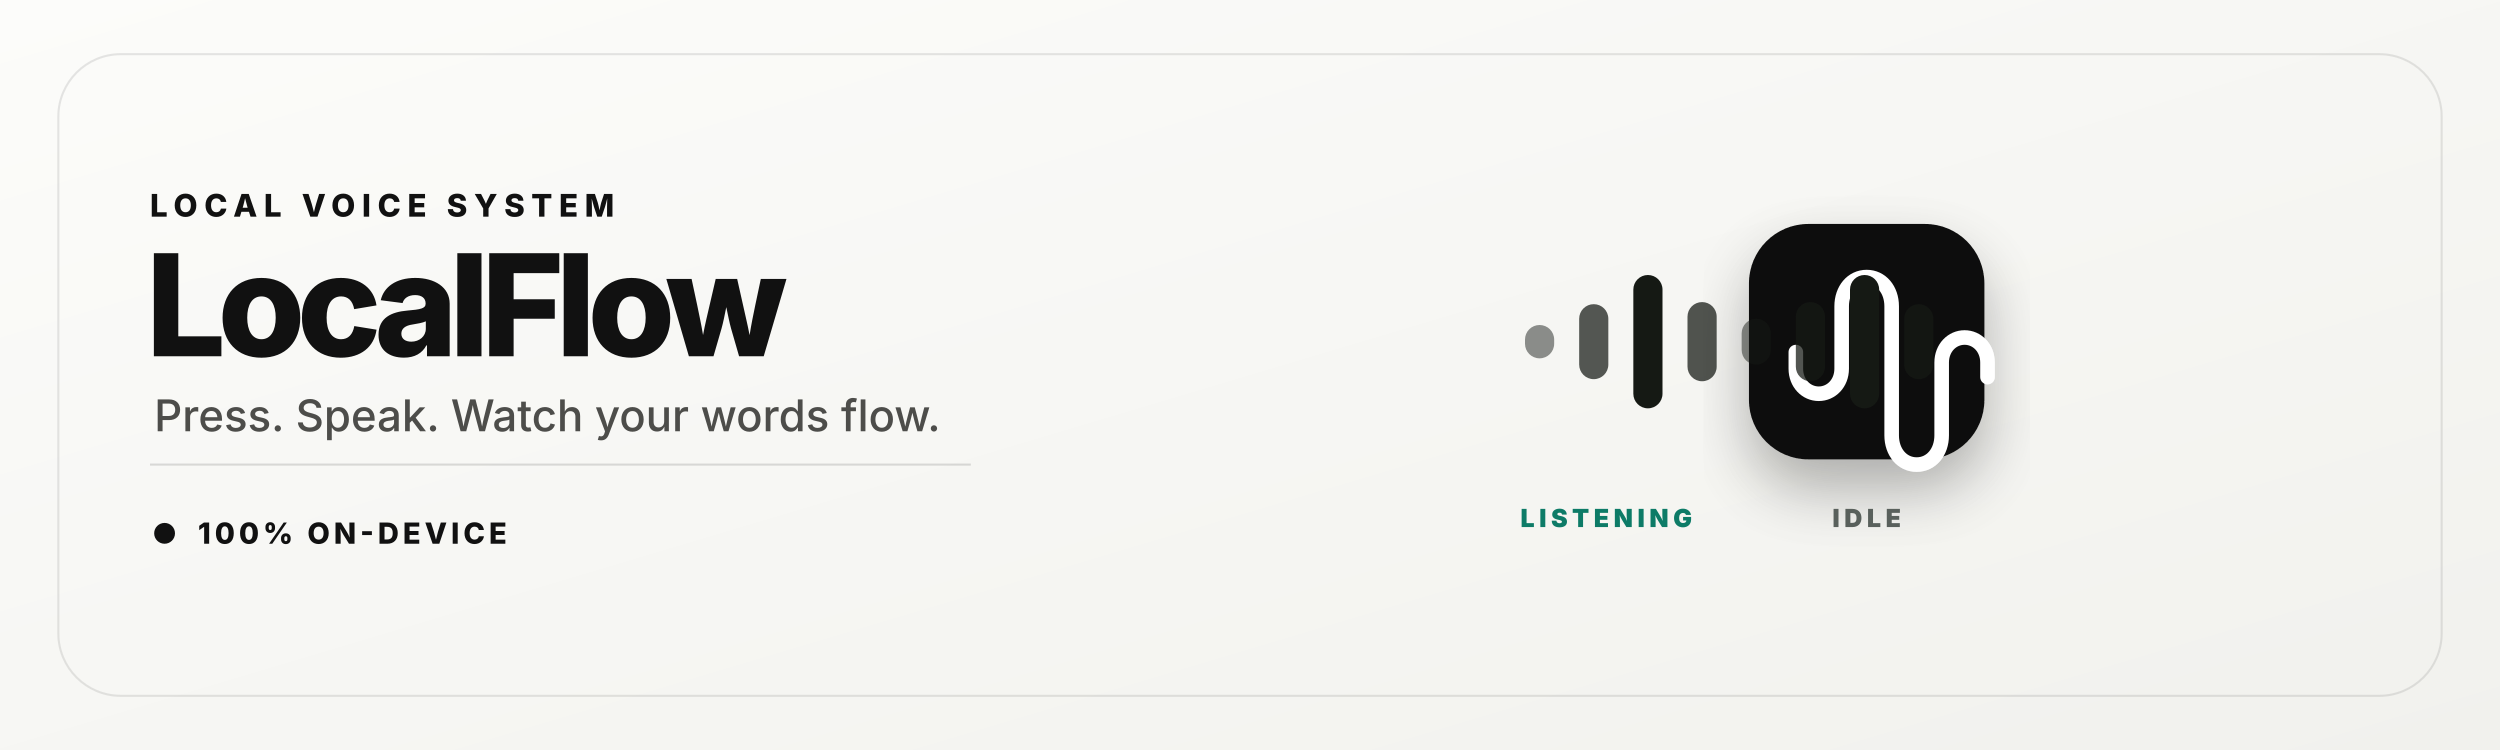
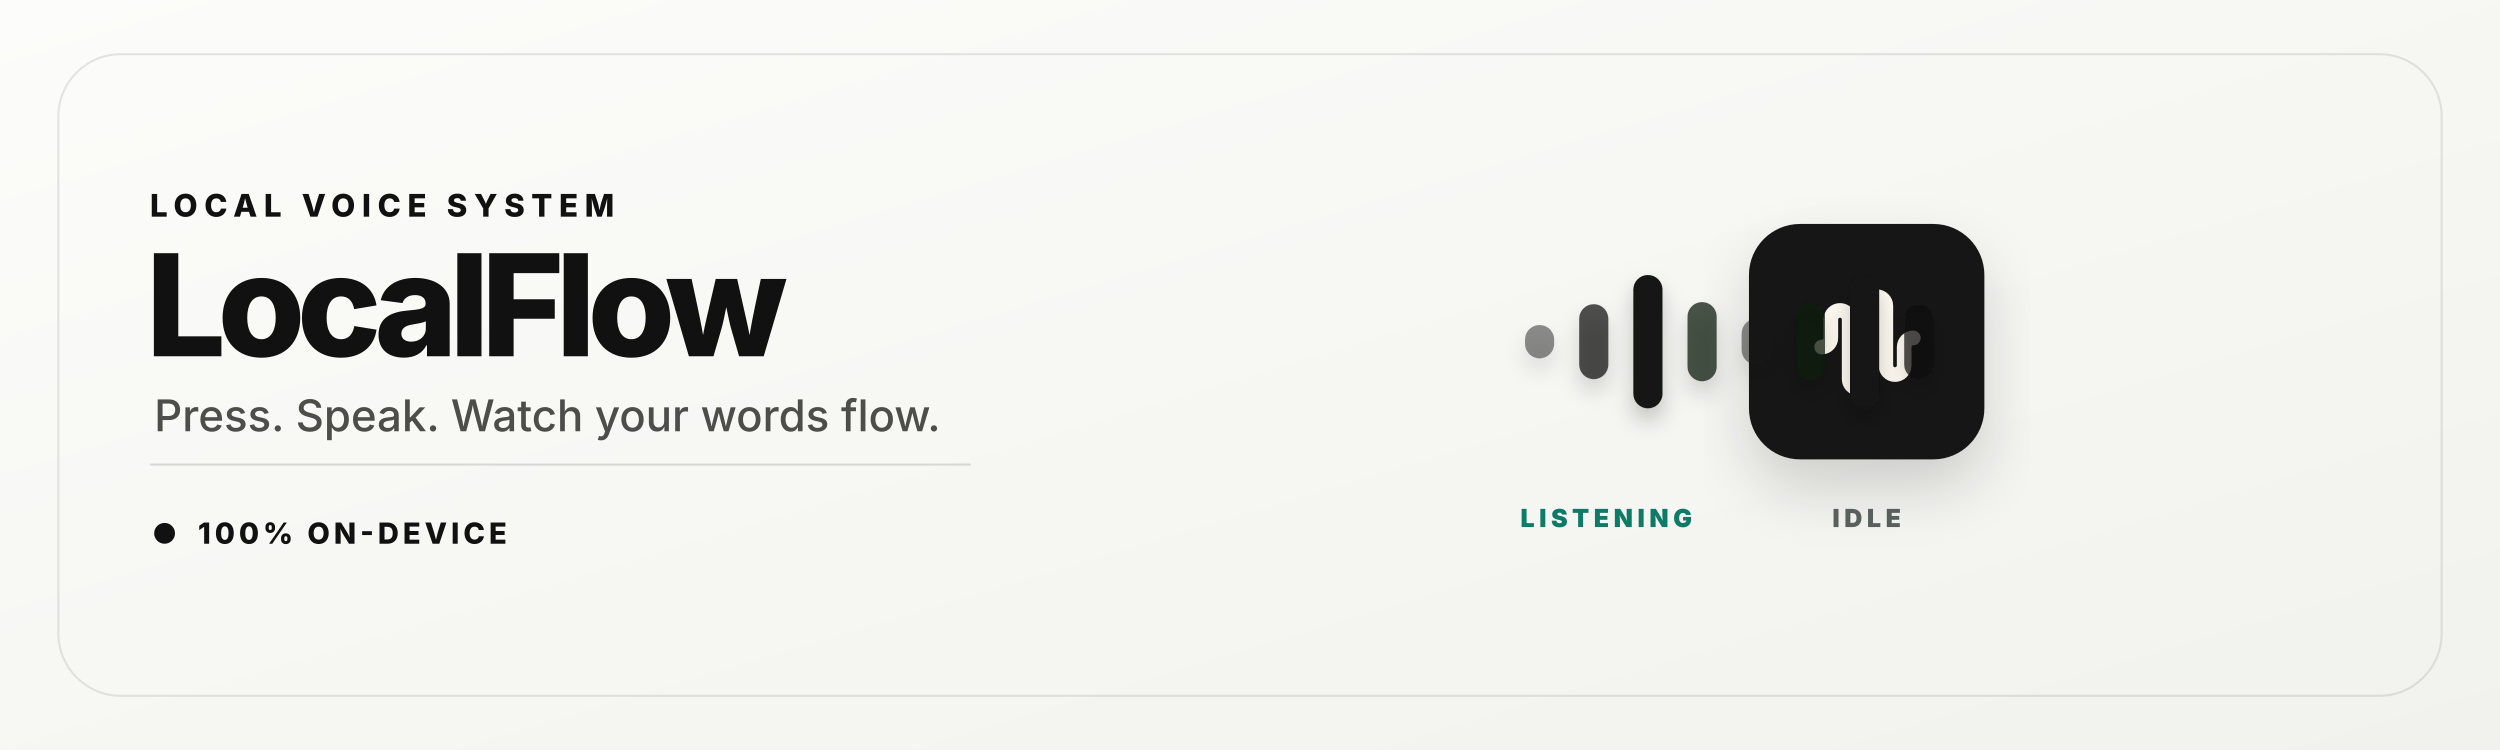
<svg xmlns="http://www.w3.org/2000/svg" viewBox="0 0 1200 360" width="1200" height="360" role="img" aria-labelledby="title description">
  <defs>
    <linearGradient id="surface" x1="0" y1="0" x2="1" y2="1">
      <stop offset="0" stop-color="#fcfcfa" />
      <stop offset="1" stop-color="#f1f1ed" />
    </linearGradient>
    <filter id="shadow" x="-20%" y="-30%" width="140%" height="170%">
      <feDropShadow dx="0" dy="14" stdDeviation="14" flood-color="#111111" flood-opacity=".16" />
+     </filter>
+     <filter id="barShadow" x="-40%" y="-30%" width="180%" height="170%">
+       <feDropShadow dx="0" dy="6" stdDeviation="5" flood-color="#111111" flood-opacity=".22" />
    </filter>
  </defs>
  <rect width="1200" height="360" fill="url(#surface)" />
  <rect x="28" y="26" width="1144" height="308" rx="30" fill="none" stroke="#111111" stroke-opacity=".1" />
  <path d="M72 223H466" stroke="#111111" stroke-opacity=".14" />
  <text x="72" y="104" fill="#111111" font-family="Avenir Next, Inter, Helvetica Neue, Arial, sans-serif" font-size="15" font-weight="800" letter-spacing="3.2">LOCAL VOICE SYSTEM</text>
  <text x="70" y="171" fill="#111111" font-family="Avenir Next, Inter, Helvetica Neue, Arial, sans-serif" font-size="68" font-weight="800" letter-spacing="-4">LocalFlow</text>
  <text x="74" y="207" fill="#4d4d4a" font-family="Avenir Next, Inter, Helvetica Neue, Arial, sans-serif" font-size="21" font-weight="500">Press. Speak. Watch your words flow.</text>
  <g transform="translate(72 249)">
    <circle cx="7" cy="7" r="5" fill="#111111">
      <animate attributeName="opacity" values="1;.35;1" dur="1.2s" repeatCount="indefinite" />
    </circle>
    <text x="23" y="12" fill="#111111" font-family="Avenir Next, Inter, Helvetica Neue, Arial, sans-serif" font-size="14" font-weight="800" letter-spacing="1.9">100% ON-DEVICE</text>
  </g>
  <g filter="url(#shadow)">
-     <rect x="840" y="108" width="112" height="112" rx="32" fill="#111111" />
-   </g>
-   <g fill="none" stroke="#ffffff" stroke-width="7" stroke-linecap="round" stroke-linejoin="round">
-     <animate attributeName="opacity" values="1;1;0;0;1;1" dur="5.6s" repeatCount="indefinite" keyTimes="0;.17;.29;.79;.91;1" />
-     <path d="M862 169v8c0 7 5 12 11 12s11-5 11-12v-30c0-8 5-14 12-14s12 6 12 14v62c0 8 5 14 12 14s12-6 12-14v-35c0-7 5-12 11-12s11 5 11 12v7" />
-   </g>
-   <g filter="url(#shadow)">
-     <rect x="840" y="108" width="112" height="112" rx="28" fill="#111111" stroke="#111111" stroke-width="1">
+     <rect x="840" y="108" width="112" height="112" rx="24" fill="#151914" stroke="#151914" stroke-width="1">
      <animate attributeName="x" values="840;840;590;590;840;840" dur="5.6s" repeatCount="indefinite" keyTimes="0;.17;.29;.79;.91;1" calcMode="spline" keySplines=".72 0 .28 1;.72 0 .28 1;.72 0 .28 1;.72 0 .28 1;.72 0 .28 1" />
      <animate attributeName="width" values="112;112;362;362;112;112" dur="5.6s" repeatCount="indefinite" keyTimes="0;.17;.29;.79;.91;1" calcMode="spline" keySplines=".72 0 .28 1;.72 0 .28 1;.72 0 .28 1;.72 0 .28 1;.72 0 .28 1" />
-       <animate attributeName="rx" values="28;28;10;10;28;28" dur="5.6s" repeatCount="indefinite" keyTimes="0;.17;.29;.79;.91;1" />
-       <animate attributeName="fill" values="#111111;#111111;#ffffff;#ffffff;#111111;#111111" dur="5.6s" repeatCount="indefinite" keyTimes="0;.17;.29;.79;.91;1" />
-       <animate attributeName="stroke" values="#111111;#111111;#d3d3ce;#d3d3ce;#111111;#111111" dur="5.6s" repeatCount="indefinite" keyTimes="0;.17;.29;.79;.91;1" />
+       <animate attributeName="rx" values="24;24;16;16;24;24" dur="5.6s" repeatCount="indefinite" keyTimes="0;.17;.29;.79;.91;1" calcMode="spline" keySplines=".72 0 .28 1;.72 0 .28 1;.72 0 .28 1;.72 0 .28 1;.72 0 .28 1" />
+       <animate attributeName="fill" values="#151914;#151914;#ffffff;#ffffff;#151914;#151914" dur="5.6s" repeatCount="indefinite" keyTimes="0;.17;.29;.79;.91;1" calcMode="spline" keySplines=".72 0 .28 1;.72 0 .28 1;.72 0 .28 1;.72 0 .28 1;.72 0 .28 1" />
+       <animate attributeName="stroke" values="#151914;#151914;#d3d3ce;#d3d3ce;#151914;#151914" dur="5.6s" repeatCount="indefinite" keyTimes="0;.17;.29;.79;.91;1" calcMode="spline" keySplines=".72 0 .28 1;.72 0 .28 1;.72 0 .28 1;.72 0 .28 1;.72 0 .28 1" />
    </rect>
  </g>
-   <g fill="none" stroke="#ffffff" stroke-width="7" stroke-linecap="round" stroke-linejoin="round">
+   <g fill="none" stroke="#fffaf1" stroke-width="3.2" stroke-linecap="round" stroke-linejoin="round">
    <animateTransform attributeName="transform" type="translate" values="0 0;0 0;-250 0;-250 0;0 0;0 0" dur="5.6s" repeatCount="indefinite" keyTimes="0;.17;.29;.79;.91;1" calcMode="spline" keySplines=".72 0 .28 1;.72 0 .28 1;.72 0 .28 1;.72 0 .28 1;.72 0 .28 1" />
-     <animate attributeName="stroke" values="#ffffff;#ffffff;#151914;#151914;#ffffff;#ffffff" dur="5.6s" repeatCount="indefinite" keyTimes="0;.17;.29;.79;.91;1" />
-     <path d="M862 169v8c0 7 5 12 11 12s11-5 11-12v-30c0-8 5-14 12-14s12 6 12 14v62c0 8 5 14 12 14s12-6 12-14v-35c0-7 5-12 11-12s11 5 11 12v7" />
+     <animate attributeName="stroke" values="#fffaf1;#fffaf1;#151914;#151914;#fffaf1;#fffaf1" dur="5.6s" repeatCount="indefinite" keyTimes="0;.17;.29;.79;.91;1" calcMode="spline" keySplines=".72 0 .28 1;.72 0 .28 1;.72 0 .28 1;.72 0 .28 1;.72 0 .28 1" />
+     <path transform="translate(870 138) scale(2.2)" d="M2 13a2 2 0 0 0 2-2V7a2 2 0 0 1 4 0v13a2 2 0 0 0 4 0V4a2 2 0 0 1 4 0v13a2 2 0 0 0 4 0v-4a2 2 0 0 1 2-2" />
  </g>
-   <g fill="#151914">
+   <g fill="#151914" filter="url(#barShadow)">
    <animate attributeName="opacity" values="0;0;1;1;0;0" dur="5.6s" repeatCount="indefinite" keyTimes="0;.22;.32;.77;.86;1" />
    <rect x="732" y="156" width="14" height="16" rx="7" opacity=".48">
      <animate attributeName="height" values="16;42;16" dur=".72s" repeatCount="indefinite" />
      <animate attributeName="y" values="156;143;156" dur=".72s" repeatCount="indefinite" />
    </rect>
    <rect x="758" y="146" width="14" height="36" rx="7" opacity=".72">
      <animate attributeName="height" values="36;66;36" dur=".72s" begin="-.09s" repeatCount="indefinite" />
      <animate attributeName="y" values="146;131;146" dur=".72s" begin="-.09s" repeatCount="indefinite" />
    </rect>
    <rect x="784" y="132" width="14" height="64" rx="7">
      <animate attributeName="height" values="64;92;64" dur=".72s" begin="-.31s" repeatCount="indefinite" />
      <animate attributeName="y" values="132;118;132" dur=".72s" begin="-.31s" repeatCount="indefinite" />
    </rect>
    <rect x="810" y="145" width="14" height="38" rx="7" opacity=".74">
      <animate attributeName="height" values="38;70;38" dur=".72s" begin="-.18s" repeatCount="indefinite" />
      <animate attributeName="y" values="145;129;145" dur=".72s" begin="-.18s" repeatCount="indefinite" />
    </rect>
    <rect x="836" y="153" width="14" height="22" rx="7" opacity=".48">
      <animate attributeName="height" values="22;50;22" dur=".72s" begin="-.43s" repeatCount="indefinite" />
      <animate attributeName="y" values="153;139;153" dur=".72s" begin="-.43s" repeatCount="indefinite" />
    </rect>
    <rect x="862" y="145" width="14" height="38" rx="7" opacity=".74">
      <animate attributeName="height" values="38;70;38" dur=".72s" begin="-.23s" repeatCount="indefinite" />
      <animate attributeName="y" values="145;129;145" dur=".72s" begin="-.23s" repeatCount="indefinite" />
    </rect>
    <rect x="888" y="132" width="14" height="64" rx="7">
      <animate attributeName="height" values="64;92;64" dur=".72s" begin="-.51s" repeatCount="indefinite" />
      <animate attributeName="y" values="132;118;132" dur=".72s" begin="-.51s" repeatCount="indefinite" />
    </rect>
    <rect x="914" y="146" width="14" height="36" rx="7" opacity=".72">
      <animate attributeName="height" values="36;66;36" dur=".72s" begin="-.13s" repeatCount="indefinite" />
      <animate attributeName="y" values="146;131;146" dur=".72s" begin="-.13s" repeatCount="indefinite" />
    </rect>
  </g>
  <g fill="#59605c" font-family="Avenir Next, Inter, Helvetica Neue, Arial, sans-serif">
    <animate attributeName="opacity" values="1;1;0;0;1;1" dur="5.6s" repeatCount="indefinite" keyTimes="0;.19;.29;.79;.88;1" />
    <text x="896" y="253" text-anchor="middle" font-size="12" font-weight="900" letter-spacing="2.2">IDLE</text>
  </g>
  <g fill="#0d7b67" font-family="Avenir Next, Inter, Helvetica Neue, Arial, sans-serif">
    <animate attributeName="opacity" values="0;0;1;1;0;0" dur="5.6s" repeatCount="indefinite" keyTimes="0;.22;.32;.77;.86;1" />
    <text x="771" y="253" text-anchor="middle" font-size="12" font-weight="900" letter-spacing="2.2">LISTENING</text>
  </g>
</svg>
